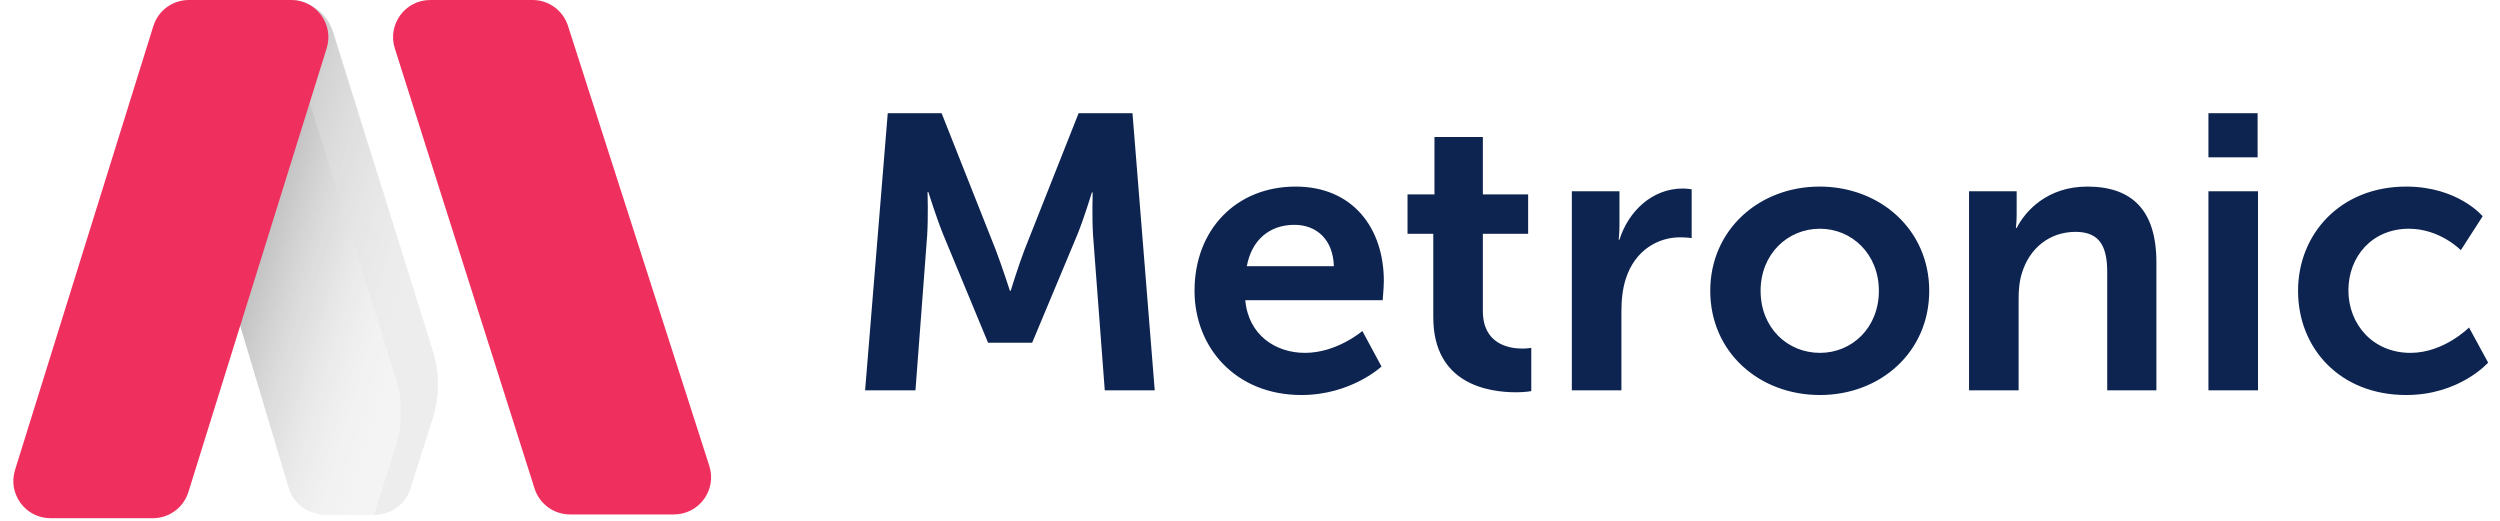
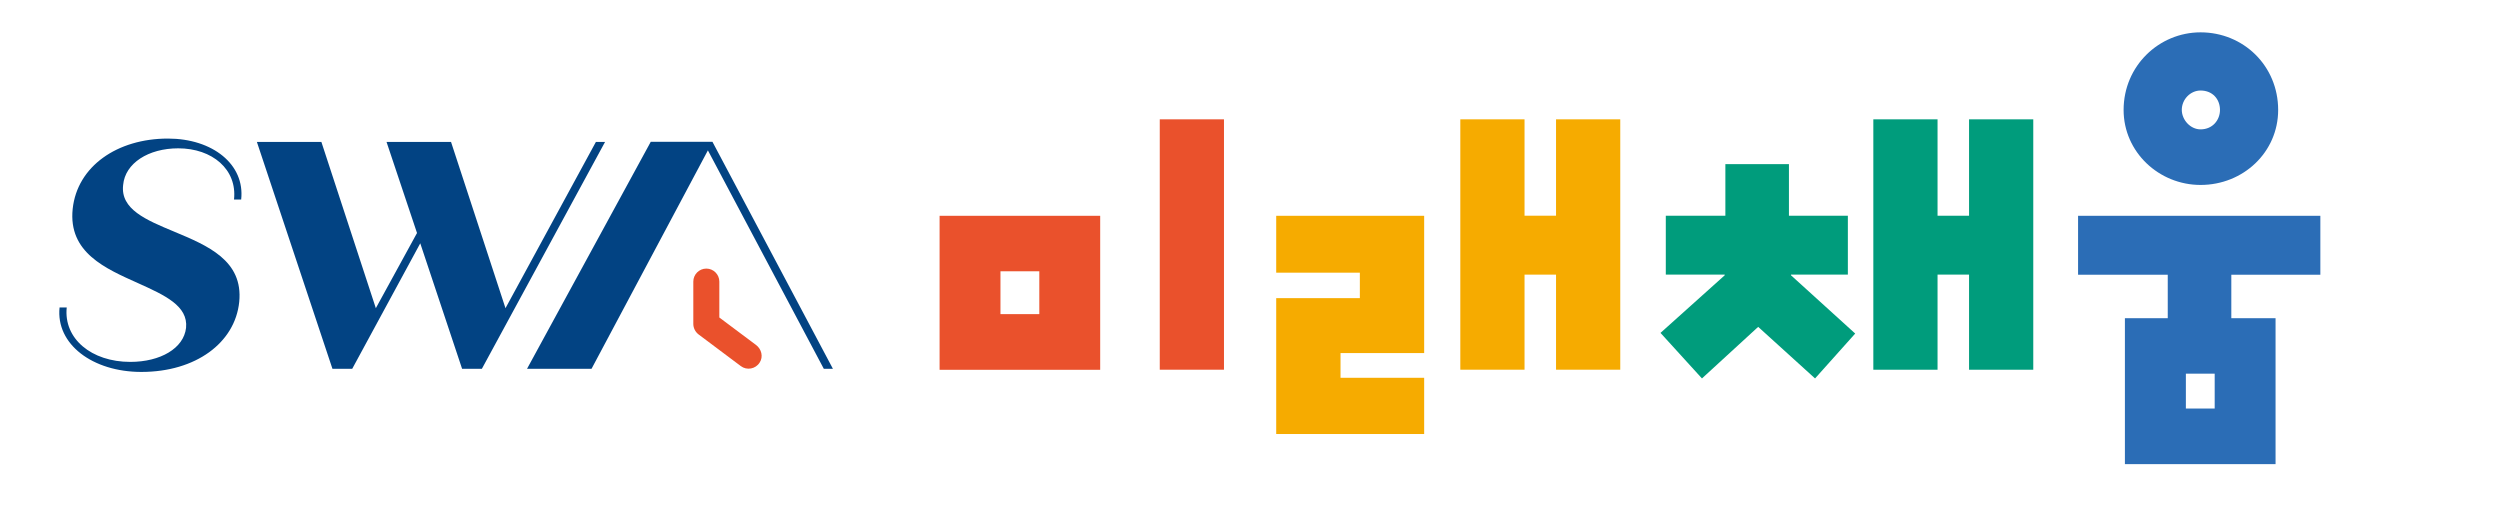
<svg xmlns="http://www.w3.org/2000/svg" width="269" height="56" viewBox="0 0 269 56" fill="none">
-   <path d="M93.085 42H98.504L99.763 25.326C99.889 23.352 99.805 20.664 99.805 20.664H99.889C99.889 20.664 100.813 23.604 101.527 25.326L106.315 36.876H111.061L115.891 25.326C116.605 23.604 117.487 20.706 117.487 20.706H117.571C117.571 20.706 117.487 23.352 117.613 25.326L118.873 42H124.249L121.855 12.18H116.059L110.221 26.922C109.549 28.686 108.751 31.29 108.751 31.29H108.667C108.667 31.29 107.827 28.686 107.155 26.922L101.317 12.18H95.522L93.085 42ZM128.531 31.29C128.531 37.38 132.941 42.504 140.039 42.504C145.373 42.504 148.649 39.438 148.649 39.438L146.591 35.616C146.591 35.616 143.861 37.968 140.417 37.968C137.225 37.968 134.327 36.036 133.991 32.298H148.775C148.775 32.298 148.901 30.87 148.901 30.24C148.901 24.57 145.583 20.076 139.409 20.076C133.025 20.076 128.531 24.696 128.531 31.29ZM134.159 28.644C134.663 25.872 136.553 24.192 139.283 24.192C141.635 24.192 143.441 25.746 143.525 28.644H134.159ZM154.222 34.146C154.222 41.328 160.144 42.21 163.126 42.21C164.134 42.21 164.764 42.084 164.764 42.084V37.422C164.764 37.422 164.386 37.506 163.798 37.506C162.328 37.506 159.556 37.002 159.556 33.474V25.158H164.428V20.916H159.556V14.742H154.348V20.916H151.45V25.158H154.222V34.146ZM169.13 42H174.464V33.516C174.464 32.256 174.59 31.08 174.926 30.03C175.934 26.838 178.496 25.536 180.764 25.536C181.478 25.536 182.024 25.62 182.024 25.62V20.37C182.024 20.37 181.562 20.286 181.058 20.286C177.782 20.286 175.22 22.722 174.254 25.788H174.17C174.17 25.788 174.254 25.074 174.254 24.276V20.58H169.13V42ZM184.023 31.29C184.023 37.884 189.273 42.504 195.825 42.504C202.335 42.504 207.585 37.884 207.585 31.29C207.585 24.738 202.335 20.076 195.783 20.076C189.273 20.076 184.023 24.738 184.023 31.29ZM189.441 31.29C189.441 27.342 192.339 24.612 195.825 24.612C199.269 24.612 202.167 27.342 202.167 31.29C202.167 35.28 199.269 37.968 195.825 37.968C192.339 37.968 189.441 35.28 189.441 31.29ZM211.869 42H217.203V32.172C217.203 31.164 217.287 30.198 217.581 29.316C218.379 26.754 220.479 24.948 223.335 24.948C226.065 24.948 226.737 26.712 226.737 29.316V42H232.029V28.224C232.029 22.554 229.341 20.076 224.595 20.076C220.269 20.076 217.917 22.722 216.993 24.528H216.909C216.909 24.528 216.993 23.856 216.993 23.058V20.58H211.869V42ZM237.627 16.926H242.919V12.18H237.627V16.926ZM237.627 42H242.961V20.58H237.627V42ZM247.27 31.29C247.27 37.506 251.806 42.504 258.904 42.504C264.658 42.504 267.724 39.018 267.724 39.018L265.666 35.238C265.666 35.238 262.978 37.968 259.366 37.968C255.292 37.968 252.688 34.86 252.688 31.248C252.688 27.594 255.25 24.612 259.198 24.612C262.558 24.612 264.784 26.922 264.784 26.922L267.136 23.268C267.136 23.268 264.49 20.076 258.904 20.076C251.806 20.076 247.27 25.2 247.27 31.29Z" fill="#0D2451" />
-   <path d="M61.114 2.777L76.323 50.13C77.152 52.712 75.226 55.353 72.514 55.353H61.331C59.588 55.353 58.046 54.225 57.518 52.564L42.483 5.211C41.664 2.631 43.589 0 46.295 0H57.306C59.044 0 60.583 1.122 61.114 2.777Z" fill="#EF305E" />
-   <g filter="url(#filter0_i)">
-     <path d="M46.548 37.8L35.824 3.449C35.184 1.397 33.284 0 31.134 0C28.518 0 26.36 2.05 26.227 4.663L24.919 30.339C24.872 31.251 24.982 32.164 25.244 33.039L31.066 52.5C31.572 54.193 33.13 55.353 34.898 55.353H40.309C42.05 55.353 43.591 54.227 44.12 52.569L46.527 45.021C47.275 42.674 47.283 40.152 46.548 37.8Z" fill="#F4F4F4" />
-     <path d="M46.548 37.8L35.824 3.449C35.184 1.397 33.284 0 31.134 0C28.518 0 26.36 2.05 26.227 4.663L24.919 30.339C24.872 31.251 24.982 32.164 25.244 33.039L31.066 52.5C31.572 54.193 33.13 55.353 34.898 55.353H40.309C42.05 55.353 43.591 54.227 44.12 52.569L46.527 45.021C47.275 42.674 47.283 40.152 46.548 37.8Z" fill="url(#paint0_linear)" />
+   <style type="text/css">
+         .st0{fill:#EA512C;}
+         .st1{fill:#F6AB00;}
+         .st2{fill:#009C7C;}
+         .st3{fill:#2B6DB6;}
+         .st4{fill:#024383;}
+     </style>
+   <g>
+     <g>
+       <path class="st0" d="M118.38,23.22v16.57H101.1V23.22H118.38z M111.83,29.19h-4.18v4.61h4.18V29.19z M124.79,39.78V12.84h6.91    v26.94H124.79z" />
+       <path class="st1" d="M137.32,46.7V32.08h9v-2.74h-9v-6.12h15.92v14.77h-9v2.66h9v6.05H137.32z M167.43,39.78V29.55h-3.39v10.23    h-6.91V12.84h6.91v10.37h3.39V12.84h6.91v26.94H167.43z" />
+       <path class="st2" d="M192.71,29.55v0.07l6.91,6.27l-4.32,4.83l-6.12-5.55l-6.05,5.55l-4.46-4.9l6.91-6.2v-0.07h-6.34v-6.34h6.41    v-5.55h6.84v5.55h6.34v6.34H192.71z M211.87,39.78V29.55h-3.39v10.23h-6.91V12.84h6.91v10.37h3.39V12.84h6.91v26.94H211.87z" />
+       <path class="st3" d="M244.85,34.24v15.7h-16.21v-15.7h4.61v-4.68h-9.65v-6.34h26.07v6.34h-9.58v4.68H244.85z M236.78,3.48    c4.61,0,8.35,3.6,8.35,8.35c0,4.54-3.75,8.07-8.35,8.07c-4.47,0-8.28-3.53-8.28-8.07C228.5,7.08,232.32,3.48,236.78,3.48z     M236.78,13.92c1.3,0,2.09-1.01,2.09-2.09c0-1.15-0.79-2.09-2.09-2.09c-1.08,0-2.02,0.94-2.02,2.09    C234.77,12.92,235.7,13.92,236.78,13.92z M238.3,40.21h-3.1v3.75h3.1V40.21z" />
+     </g>
+     <g>
+       <path class="st4" d="M6.41,33.08h0.77c-0.35,3.35,2.65,5.86,6.84,5.86c3.24,0,5.75-1.46,6-3.66c0.24-2.37-2.3-3.52-5.16-4.81    c-3.49-1.57-7.53-3.28-7.04-7.99c0.49-4.6,4.81-7.57,10.25-7.57c4.81,0,8.3,2.79,7.88,6.56h-0.77c0.35-3.24-2.34-5.51-6-5.51    c-3.21,0-5.72,1.6-5.93,3.94c-0.31,2.62,2.48,3.77,5.48,5.02c3.59,1.5,7.46,3.1,7.01,7.57c-0.45,4.39-4.67,7.53-10.53,7.53    C9.96,40.02,5.99,37.03,6.41,33.08z" />
+       <path class="st4" d="M65.11,15.26L51.85,39.68h-2.13l-4.5-13.5l-7.32,13.5h-2.13l-8.13-24.41h6.94l5.86,17.89l4.43-8.09l-3.28-9.8    h6.94l5.86,17.89l9.73-17.89H65.11z" />
+     </g>
+     <g>
+       <path class="st0" d="M81.35,37.12l-3.94-2.95c0,0-0.01-0.01-0.01-0.01V30.3c0-0.77-0.63-1.4-1.4-1.4l0,0c-0.77,0-1.4,0.63-1.4,1.4    v0v4.55c0,0.44,0.21,0.86,0.56,1.13l4.55,3.41c0.65,0.49,1.59,0.32,2.03-0.38C82.15,38.39,81.94,37.56,81.35,37.12z" />
+       <polygon class="st4" points="89.62,39.68 76.66,15.26 76.66,15.26 76.66,15.26 75.68,15.26 70.02,15.26 56.71,39.68 63.65,39.68    76.17,16.18 88.64,39.68   " />
+     </g>
  </g>
-   <path d="M20.317 0H31.332C34.029 0 35.953 2.615 35.151 5.19L20.27 52.947C19.749 54.619 18.201 55.758 16.451 55.758H5.436C2.739 55.758 0.815 53.143 1.617 50.568L16.498 2.81C17.019 1.139 18.566 0 20.317 0Z" fill="#EF305E" />
  <defs>
    <filter id="filter0_i" x="24.908" y="0" width="22.185" height="55.353" filterUnits="userSpaceOnUse" color-interpolation-filters="sRGB">
      <feFlood flood-opacity="0" result="BackgroundImageFix" />
      <feBlend mode="normal" in="SourceGraphic" in2="BackgroundImageFix" result="shape" />
      <feColorMatrix in="SourceAlpha" type="matrix" values="0 0 0 0 0 0 0 0 0 0 0 0 0 0 0 0 0 0 127 0" result="hardAlpha" />
      <feOffset dx="-4" dy="3" />
      <feComposite in2="hardAlpha" operator="arithmetic" k2="-1" k3="1" />
      <feColorMatrix type="matrix" values="0 0 0 0 0.904 0 0 0 0 0.893 0 0 0 0 0.893 0 0 0 0.4 0" />
      <feBlend mode="normal" in2="shape" result="effect1_innerShadow" />
    </filter>
    <linearGradient id="paint0_linear" x1="29" y1="24.5" x2="49" y2="30.5" gradientUnits="userSpaceOnUse">
      <stop stop-opacity="0.2" />
      <stop offset="0.911" stop-color="white" stop-opacity="0" />
    </linearGradient>
  </defs>
</svg>
